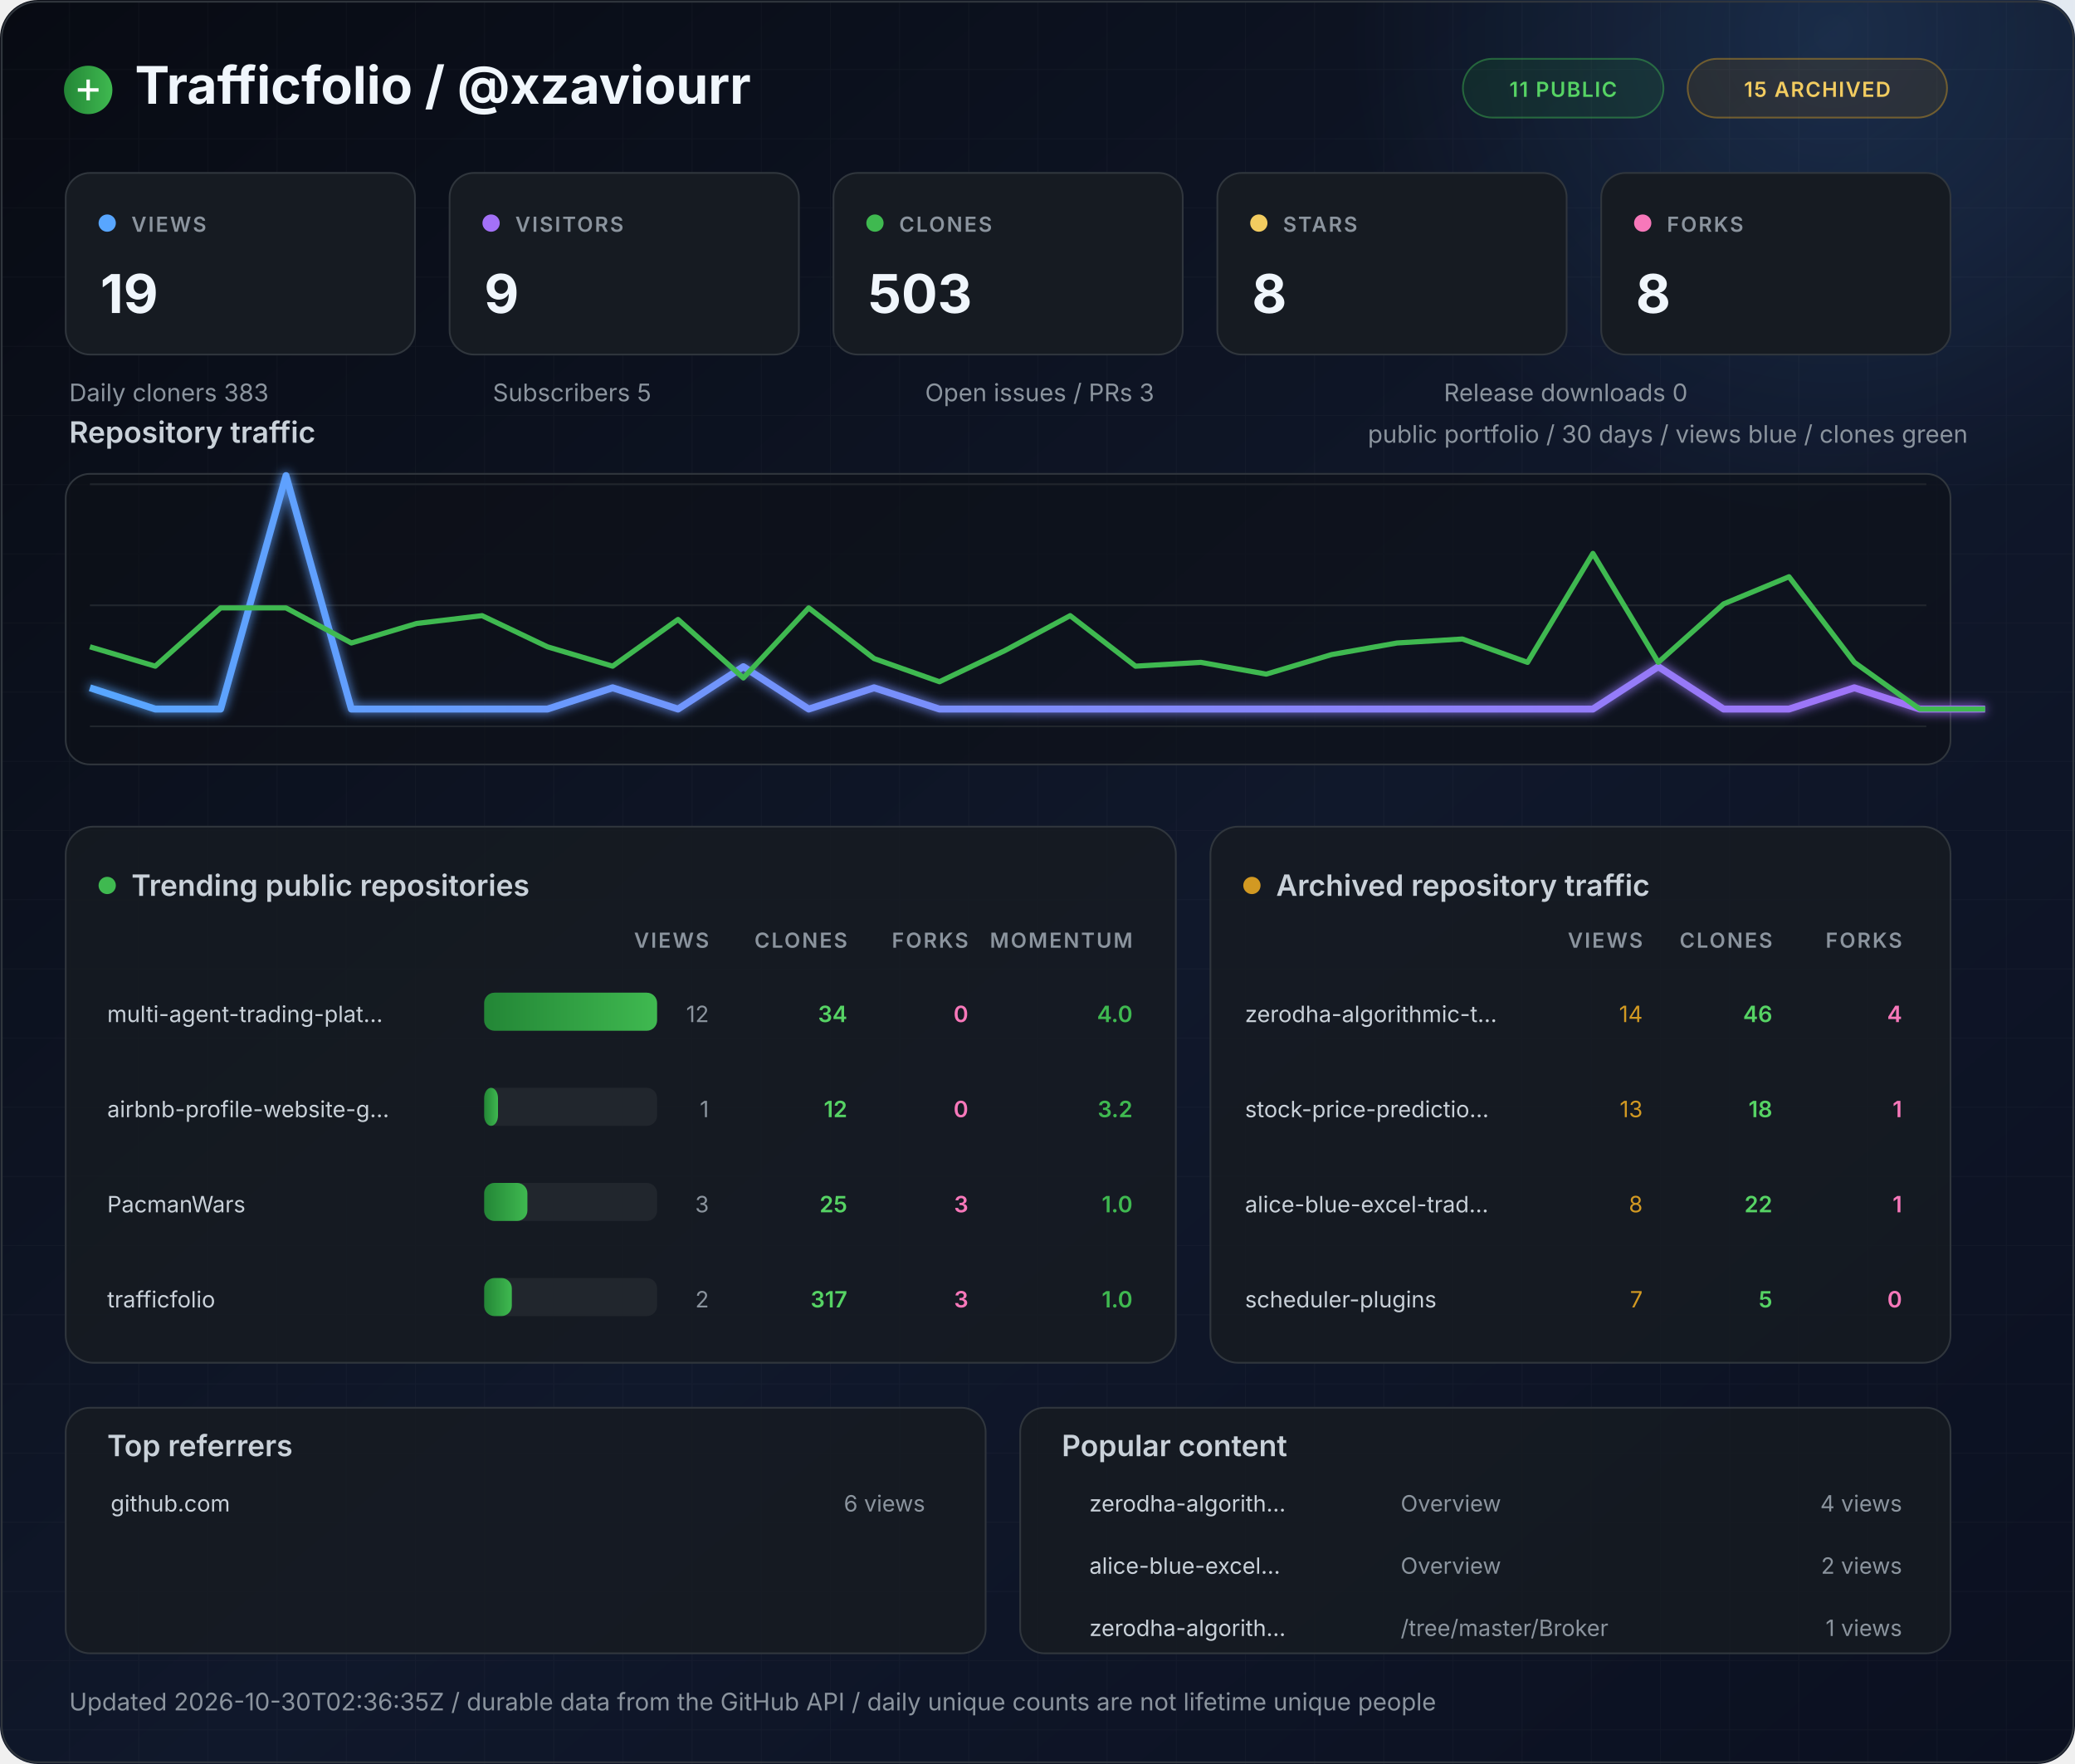
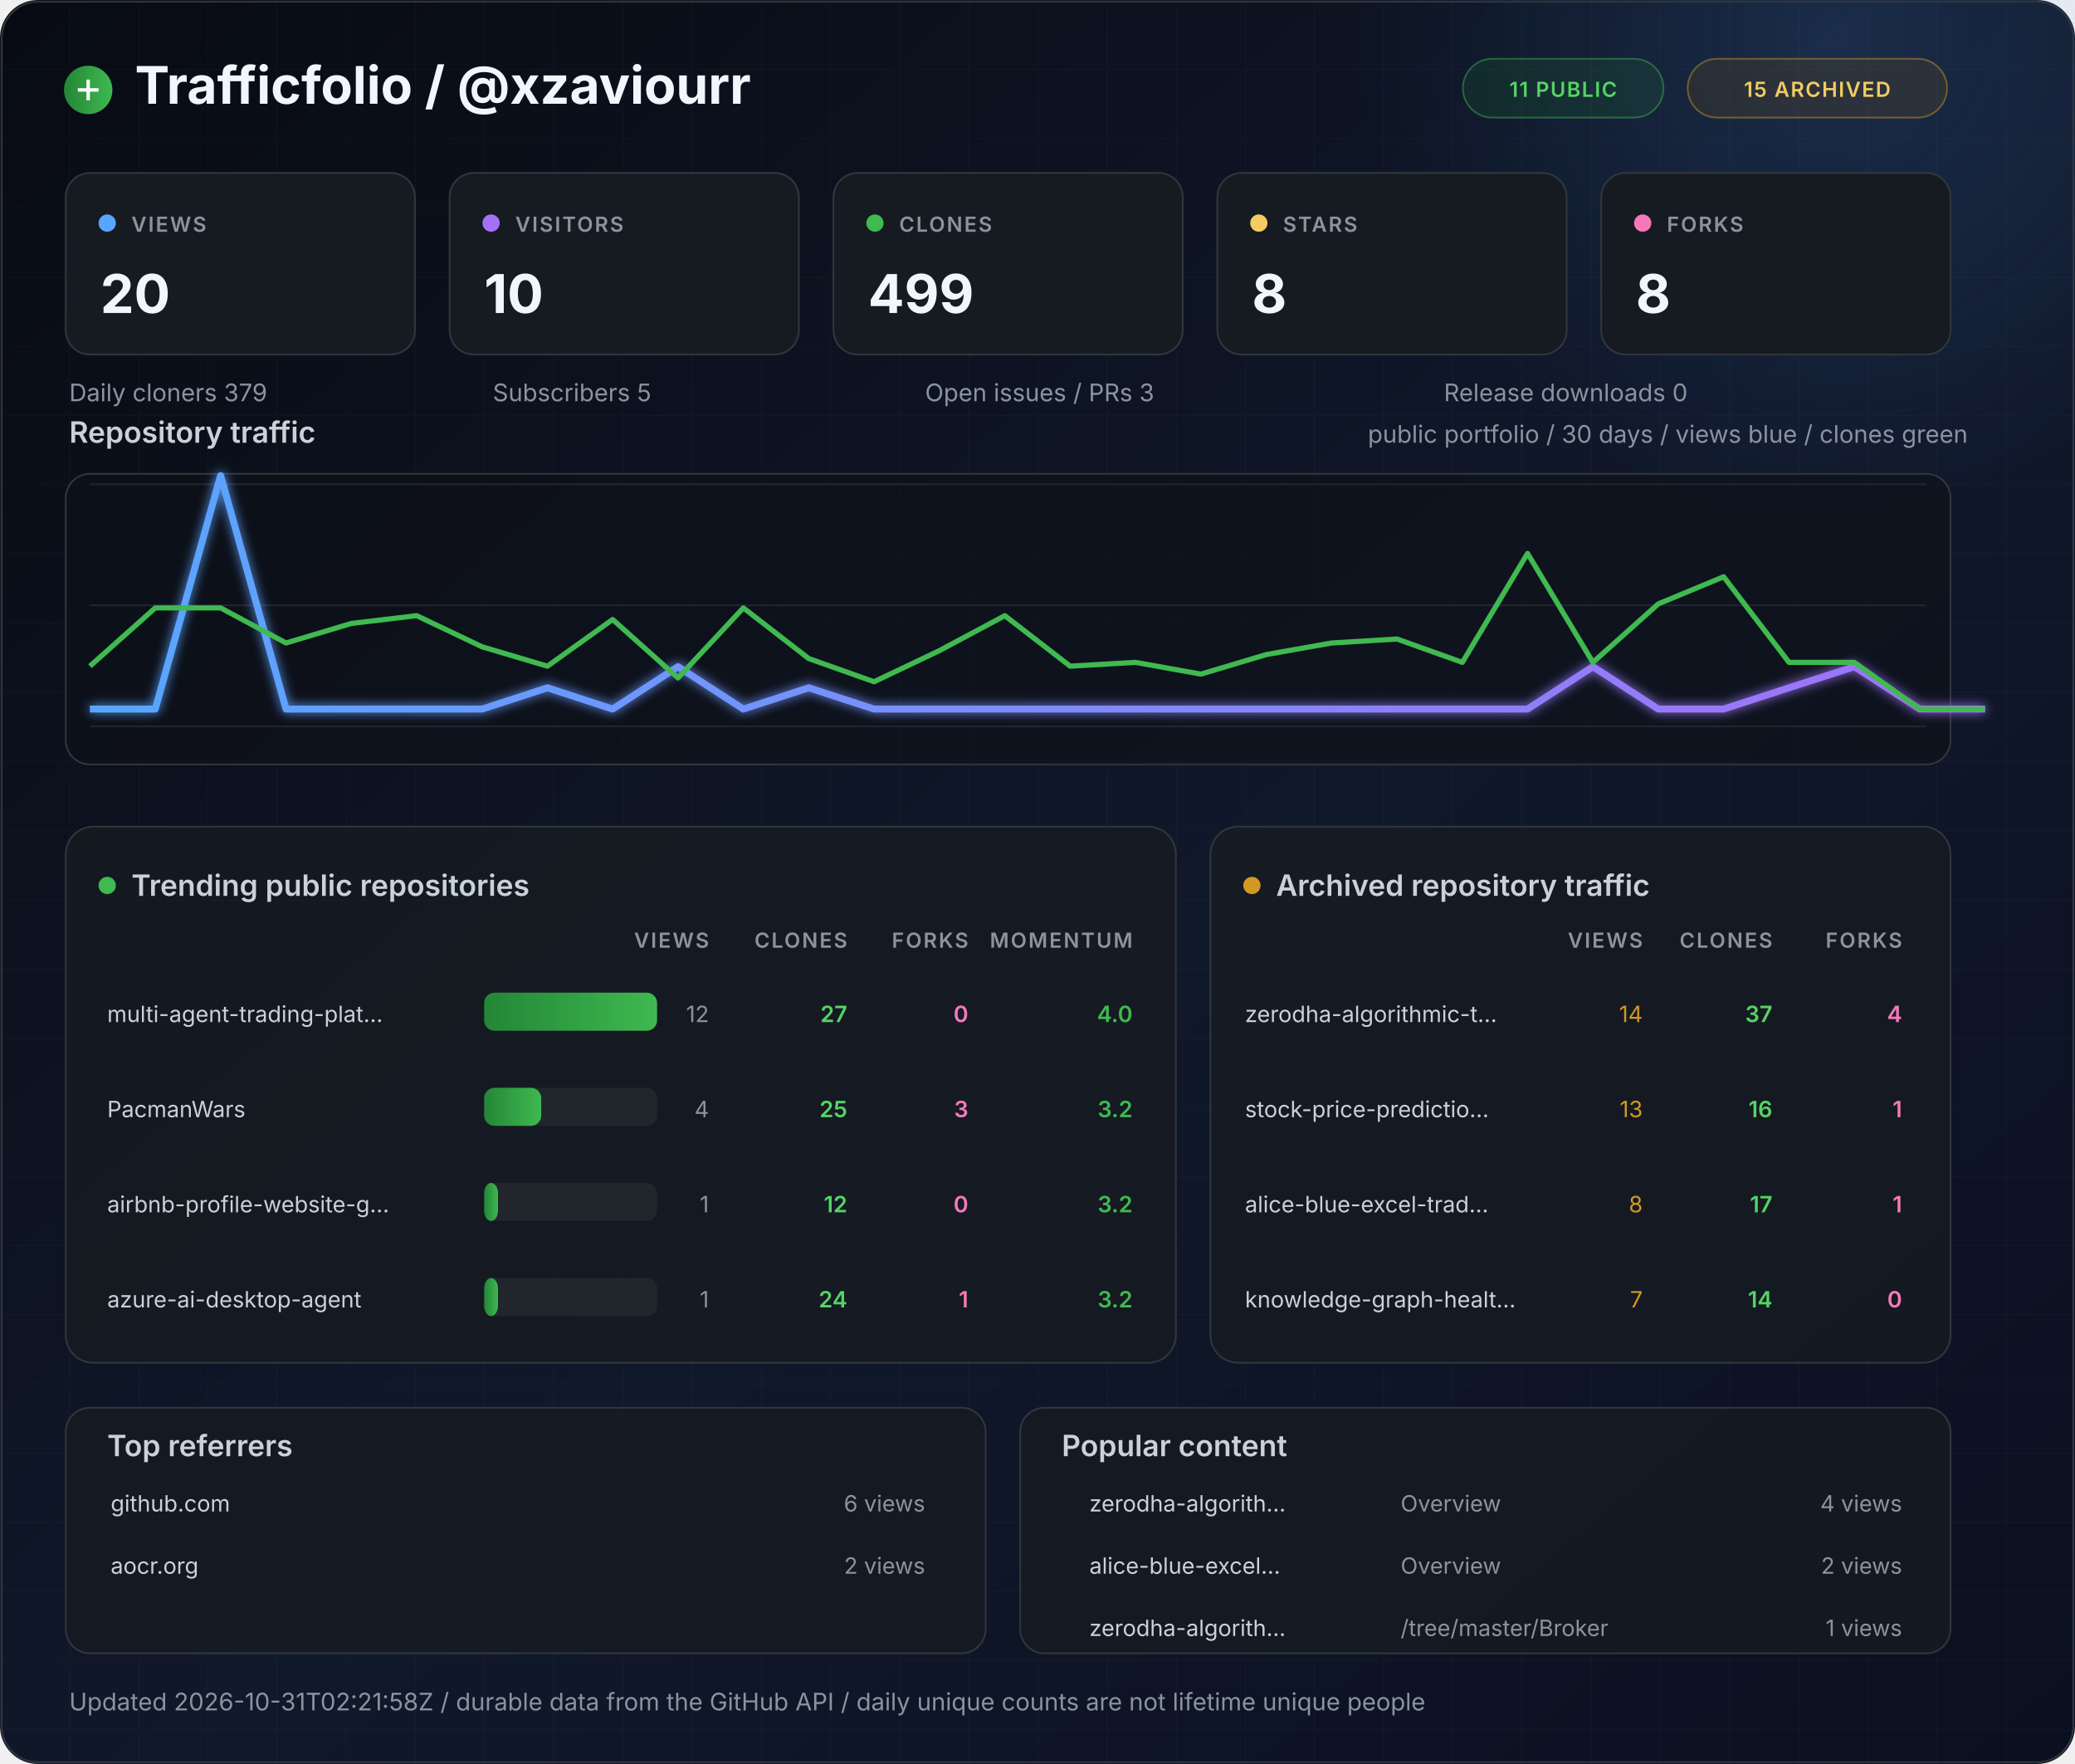
<svg xmlns="http://www.w3.org/2000/svg" width="1200" height="1020" viewBox="0 0 1200 1020" role="img" aria-label="Trafficfolio GitHub analytics dashboard for xzaviourr">
  <defs>
    <linearGradient id="bg" x1="0" y1="0" x2="1" y2="1">
      <stop stop-color="#080b13" />
      <stop offset=".55" stop-color="#10182b" />
      <stop offset="1" stop-color="#0b1020" />
    </linearGradient>
    <linearGradient id="line" x1="0" y1="0" x2="1" y2="0">
      <stop stop-color="#58a6ff" />
      <stop offset="1" stop-color="#a371f7" />
    </linearGradient>
    <linearGradient id="bar" x1="0" y1="0" x2="1" y2="0">
      <stop stop-color="#238636" />
      <stop offset="1" stop-color="#3fb950" />
    </linearGradient>
    <linearGradient id="archiveBar" x1="0" y1="0" x2="1" y2="0">
      <stop stop-color="#9e6a03" />
      <stop offset="1" stop-color="#f2cc60" />
    </linearGradient>
    <radialGradient id="ambient">
      <stop stop-color="#58a6ff" stop-opacity=".16" />
      <stop offset="1" stop-color="#58a6ff" stop-opacity="0" />
    </radialGradient>
    <pattern id="grid" width="40" height="40" patternUnits="userSpaceOnUse">
      <path d="M40 0H0V40" fill="none" stroke="#ffffff" stroke-opacity=".025" />
    </pattern>
    <filter id="glow">
      <feGaussianBlur stdDeviation="3" result="b" />
      <feMerge>
        <feMergeNode in="b" />
        <feMergeNode in="SourceGraphic" />
      </feMerge>
    </filter>
    <style>
    .title{font:750 30px -apple-system,BlinkMacSystemFont,"Segoe UI",sans-serif;fill:#f0f6fc}
    .subtitle{font:14px -apple-system,BlinkMacSystemFont,"Segoe UI",sans-serif;fill:#8b949e}
    .label{font:600 12px -apple-system,BlinkMacSystemFont,"Segoe UI",sans-serif;fill:#8b949e;letter-spacing:1px}
    .metric{font:700 31px -apple-system,BlinkMacSystemFont,"Segoe UI",sans-serif;fill:#f0f6fc}
    .section{font:600 17px -apple-system,BlinkMacSystemFont,"Segoe UI",sans-serif;fill:#c9d1d9}
    .repo,.value,.trend,.archive,.clone,.fork{font:13px -apple-system,BlinkMacSystemFont,"Segoe UI",sans-serif;fill:#c9d1d9}
    .value{fill:#8b949e} .trend{fill:#3fb950;font-weight:600} .archive{fill:#d29922}
    .clone{fill:#56d364;font-weight:600} .fork{fill:#f778ba;font-weight:600}
    .pill{font:600 12px -apple-system,BlinkMacSystemFont,"Segoe UI",sans-serif;letter-spacing:.7px}
  </style>
  </defs>
  <rect width="1200" height="1020" rx="22" fill="url(#bg)" />
  <rect width="1200" height="1020" rx="22" fill="url(#grid)" />
  <circle cx="1060" cy="20" r="280" fill="url(#ambient)" />
  <rect x="1" y="1" width="1198" height="1018" rx="21" fill="none" stroke="#30363d" />
  <circle cx="51" cy="52" r="14" fill="url(#bar)" />
  <path d="M45 52h12M51 46v12" stroke="#fff" stroke-width="2" />
  <text x="78" y="60" class="title">Trafficfolio / @xzaviourr</text>
  <rect x="846" y="34" width="116" height="34" rx="17" fill="#238636" fill-opacity=".16" stroke="#3fb950" stroke-opacity=".45" />
  <text x="904" y="56" text-anchor="middle" class="pill" fill="#56d364">11 PUBLIC</text>
  <rect x="976" y="34" width="150" height="34" rx="17" fill="#9e6a03" fill-opacity=".14" stroke="#d29922" stroke-opacity=".45" />
  <text x="1051" y="56" text-anchor="middle" class="pill" fill="#f2cc60">15 ARCHIVED</text>
  <rect x="38" y="100" width="202" height="105" rx="14" fill="#161b22" stroke="#30363d" />
  <circle cx="62" cy="129" r="5" fill="#58a6ff" />
  <text x="76" y="134" class="label">VIEWS</text>
-   <text x="58" y="181" class="metric">19</text>
+   <text x="58" y="181" class="metric">20</text>
  <rect x="260" y="100" width="202" height="105" rx="14" fill="#161b22" stroke="#30363d" />
  <circle cx="284" cy="129" r="5" fill="#a371f7" />
  <text x="298" y="134" class="label">VISITORS</text>
-   <text x="280" y="181" class="metric">9</text>
+   <text x="280" y="181" class="metric">10</text>
  <rect x="482" y="100" width="202" height="105" rx="14" fill="#161b22" stroke="#30363d" />
  <circle cx="506" cy="129" r="5" fill="#3fb950" />
  <text x="520" y="134" class="label">CLONES</text>
-   <text x="502" y="181" class="metric">503</text>
+   <text x="502" y="181" class="metric">499</text>
  <rect x="704" y="100" width="202" height="105" rx="14" fill="#161b22" stroke="#30363d" />
  <circle cx="728" cy="129" r="5" fill="#f2cc60" />
  <text x="742" y="134" class="label">STARS</text>
  <text x="724" y="181" class="metric">8</text>
  <rect x="926" y="100" width="202" height="105" rx="14" fill="#161b22" stroke="#30363d" />
  <circle cx="950" cy="129" r="5" fill="#f778ba" />
  <text x="964" y="134" class="label">FORKS</text>
  <text x="946" y="181" class="metric">8</text>
-   <text x="40" y="232" class="subtitle">Daily cloners 383</text>
+   <text x="40" y="232" class="subtitle">Daily cloners 379</text>
  <text x="285" y="232" class="subtitle">Subscribers 5</text>
  <text x="535" y="232" class="subtitle">Open issues / PRs 3</text>
  <text x="835" y="232" class="subtitle">Release downloads 0</text>
  <text x="40" y="256" class="section">Repository traffic</text>
  <text x="1138" y="256" text-anchor="end" class="subtitle">public portfolio / 30 days / views blue / clones green</text>
  <rect x="38" y="274" width="1090" height="168" rx="14" fill="#0d1117" fill-opacity=".62" stroke="#30363d" />
  <line x1="52" y1="420" x2="1114" y2="420" stroke="#21262d" />
  <line x1="52" y1="350" x2="1114" y2="350" stroke="#21262d" />
  <line x1="52" y1="280" x2="1114" y2="280" stroke="#21262d" />
-   <polyline points="52.0,397.7 89.8,410.0 127.6,410.0 165.4,275.0 203.2,410.0 241.0,410.0 278.8,410.0 316.6,410.0 354.3,397.7 392.1,410.0 429.9,385.5 467.7,410.0 505.5,397.7 543.3,410.0 581.1,410.0 618.9,410.0 656.7,410.0 694.5,410.0 732.3,410.0 770.1,410.0 807.9,410.0 845.7,410.0 883.4,410.0 921.2,410.0 959.0,385.5 996.8,410.0 1034.6,410.0 1072.4,397.7 1110.2,410.0 1148.0,410.0" fill="none" stroke="url(#line)" stroke-width="4" stroke-linejoin="round" filter="url(#glow)" />
-   <polyline points="52.0,374.0 89.8,385.2 127.6,351.5 165.4,351.5 203.2,371.8 241.0,360.5 278.8,356.0 316.6,374.0 354.3,385.2 392.1,358.2 429.9,392.0 467.7,351.5 505.5,380.8 543.3,394.2 581.1,376.2 618.9,356.0 656.7,385.2 694.5,383.0 732.3,389.8 770.1,378.5 807.9,371.8 845.7,369.5 883.4,383.0 921.2,320.0 959.0,383.0 996.8,349.2 1034.6,333.5 1072.4,383.0 1110.2,410.0 1148.0,410.0" fill="none" stroke="#3fb950" stroke-width="3" stroke-linejoin="round" />
+   <polyline points="52.0,410.0 89.8,410.0 127.6,275.0 165.4,410.0 203.2,410.0 241.0,410.0 278.8,410.0 316.6,397.7 354.3,410.0 392.1,385.5 429.9,410.0 467.7,397.7 505.5,410.0 543.3,410.0 581.1,410.0 618.9,410.0 656.7,410.0 694.5,410.0 732.3,410.0 770.1,410.0 807.9,410.0 845.7,410.0 883.4,410.0 921.2,385.5 959.0,410.0 996.8,410.0 1034.6,397.7 1072.4,385.5 1110.2,410.0 1148.0,410.0" fill="none" stroke="url(#line)" stroke-width="4" stroke-linejoin="round" filter="url(#glow)" />
+   <polyline points="52.0,385.2 89.8,351.5 127.6,351.5 165.4,371.8 203.2,360.5 241.0,356.0 278.8,374.0 316.6,385.2 354.3,358.2 392.1,392.0 429.9,351.5 467.7,380.8 505.5,394.2 543.3,376.2 581.1,356.0 618.9,385.2 656.7,383.0 694.5,389.8 732.3,378.5 770.1,371.8 807.9,369.5 845.7,383.0 883.4,320.0 921.2,383.0 959.0,349.2 996.8,333.5 1034.6,383.0 1072.4,383.0 1110.2,410.0 1148.0,410.0" fill="none" stroke="#3fb950" stroke-width="3" stroke-linejoin="round" />
  <rect x="38" y="478" width="642" height="310" rx="16" fill="#161b22" fill-opacity=".82" stroke="#30363d" />
  <circle cx="62" cy="512" r="5" fill="#3fb950" />
  <text x="76" y="518" class="section">Trending public repositories</text>
  <text x="410" y="548" text-anchor="end" class="label">VIEWS</text>
  <text x="490" y="548" text-anchor="end" class="label">CLONES</text>
  <text x="560" y="548" text-anchor="end" class="label">FORKS</text>
  <text x="655" y="548" text-anchor="end" class="label">MOMENTUM</text>
  <text x="62" y="591" class="repo">multi-agent-trading-plat...</text>
  <rect x="280" y="574" width="100" height="22" rx="6" fill="#21262d" />
  <rect x="280" y="574" width="100" height="22" rx="6" fill="url(#bar)" />
  <text x="410" y="591" text-anchor="end" class="value">12</text>
-   <text x="490" y="591" text-anchor="end" class="clone">34</text>
+   <text x="490" y="591" text-anchor="end" class="clone">27</text>
  <text x="560" y="591" text-anchor="end" class="fork">0</text>
  <text x="655" y="591" text-anchor="end" class="trend">4.0</text>
-   <text x="62" y="646" class="repo">airbnb-profile-website-g...</text>
+   <text x="62" y="646" class="repo">PacmanWars</text>
  <rect x="280" y="629" width="100" height="22" rx="6" fill="#21262d" />
-   <rect x="280" y="629" width="8" height="22" rx="6" fill="url(#bar)" />
-   <text x="410" y="646" text-anchor="end" class="value">1</text>
-   <text x="490" y="646" text-anchor="end" class="clone">12</text>
-   <text x="560" y="646" text-anchor="end" class="fork">0</text>
+   <rect x="280" y="629" width="33" height="22" rx="6" fill="url(#bar)" />
+   <text x="410" y="646" text-anchor="end" class="value">4</text>
+   <text x="490" y="646" text-anchor="end" class="clone">25</text>
+   <text x="560" y="646" text-anchor="end" class="fork">3</text>
  <text x="655" y="646" text-anchor="end" class="trend">3.2</text>
-   <text x="62" y="701" class="repo">PacmanWars</text>
+   <text x="62" y="701" class="repo">airbnb-profile-website-g...</text>
  <rect x="280" y="684" width="100" height="22" rx="6" fill="#21262d" />
-   <rect x="280" y="684" width="25" height="22" rx="6" fill="url(#bar)" />
-   <text x="410" y="701" text-anchor="end" class="value">3</text>
-   <text x="490" y="701" text-anchor="end" class="clone">25</text>
-   <text x="560" y="701" text-anchor="end" class="fork">3</text>
-   <text x="655" y="701" text-anchor="end" class="trend">1.0</text>
-   <text x="62" y="756" class="repo">trafficfolio</text>
+   <rect x="280" y="684" width="8" height="22" rx="6" fill="url(#bar)" />
+   <text x="410" y="701" text-anchor="end" class="value">1</text>
+   <text x="490" y="701" text-anchor="end" class="clone">12</text>
+   <text x="560" y="701" text-anchor="end" class="fork">0</text>
+   <text x="655" y="701" text-anchor="end" class="trend">3.2</text>
+   <text x="62" y="756" class="repo">azure-ai-desktop-agent</text>
  <rect x="280" y="739" width="100" height="22" rx="6" fill="#21262d" />
-   <rect x="280" y="739" width="16" height="22" rx="6" fill="url(#bar)" />
-   <text x="410" y="756" text-anchor="end" class="value">2</text>
-   <text x="490" y="756" text-anchor="end" class="clone">317</text>
-   <text x="560" y="756" text-anchor="end" class="fork">3</text>
-   <text x="655" y="756" text-anchor="end" class="trend">1.0</text>
+   <rect x="280" y="739" width="8" height="22" rx="6" fill="url(#bar)" />
+   <text x="410" y="756" text-anchor="end" class="value">1</text>
+   <text x="490" y="756" text-anchor="end" class="clone">24</text>
+   <text x="560" y="756" text-anchor="end" class="fork">1</text>
+   <text x="655" y="756" text-anchor="end" class="trend">3.2</text>
  <rect x="700" y="478" width="428" height="310" rx="16" fill="#161b22" fill-opacity=".82" stroke="#30363d" />
  <circle cx="724" cy="512" r="5" fill="#d29922" />
  <text x="738" y="518" class="section">Archived repository traffic</text>
  <text x="950" y="548" text-anchor="end" class="label">VIEWS</text>
  <text x="1025" y="548" text-anchor="end" class="label">CLONES</text>
  <text x="1100" y="548" text-anchor="end" class="label">FORKS</text>
  <text x="720" y="591" class="repo">zerodha-algorithmic-t...</text>
  <text x="950" y="591" text-anchor="end" class="archive">14</text>
-   <text x="1025" y="591" text-anchor="end" class="clone">46</text>
+   <text x="1025" y="591" text-anchor="end" class="clone">37</text>
  <text x="1100" y="591" text-anchor="end" class="fork">4</text>
  <text x="720" y="646" class="repo">stock-price-predictio...</text>
  <text x="950" y="646" text-anchor="end" class="archive">13</text>
-   <text x="1025" y="646" text-anchor="end" class="clone">18</text>
+   <text x="1025" y="646" text-anchor="end" class="clone">16</text>
  <text x="1100" y="646" text-anchor="end" class="fork">1</text>
  <text x="720" y="701" class="repo">alice-blue-excel-trad...</text>
  <text x="950" y="701" text-anchor="end" class="archive">8</text>
-   <text x="1025" y="701" text-anchor="end" class="clone">22</text>
+   <text x="1025" y="701" text-anchor="end" class="clone">17</text>
  <text x="1100" y="701" text-anchor="end" class="fork">1</text>
-   <text x="720" y="756" class="repo">scheduler-plugins</text>
+   <text x="720" y="756" class="repo">knowledge-graph-healt...</text>
  <text x="950" y="756" text-anchor="end" class="archive">7</text>
-   <text x="1025" y="756" text-anchor="end" class="clone">5</text>
+   <text x="1025" y="756" text-anchor="end" class="clone">14</text>
  <text x="1100" y="756" text-anchor="end" class="fork">0</text>
  <rect x="38" y="814" width="532" height="142" rx="14" fill="#161b22" fill-opacity=".82" stroke="#30363d" />
  <text x="62" y="842" class="section">Top referrers</text>
  <text x="64" y="874" class="repo">github.com</text>
  <text x="535" y="874" text-anchor="end" class="value">6 views</text>
+   <text x="64" y="910" class="repo">aocr.org</text>
+   <text x="535" y="910" text-anchor="end" class="value">2 views</text>
  <rect x="590" y="814" width="538" height="142" rx="14" fill="#161b22" fill-opacity=".82" stroke="#30363d" />
  <text x="614" y="842" class="section">Popular content</text>
  <text x="630" y="874" class="repo">zerodha-algorith...</text>
  <text x="810" y="874" class="value">Overview</text>
  <text x="1100" y="874" text-anchor="end" class="value">4 views</text>
  <text x="630" y="910" class="repo">alice-blue-excel...</text>
  <text x="810" y="910" class="value">Overview</text>
  <text x="1100" y="910" text-anchor="end" class="value">2 views</text>
  <text x="630" y="946" class="repo">zerodha-algorith...</text>
  <text x="810" y="946" class="value">/tree/master/Broker</text>
  <text x="1100" y="946" text-anchor="end" class="value">1 views</text>
-   <text x="40" y="989" class="subtitle">Updated 2026-10-30T02:36:35Z / durable data from the GitHub API / daily unique counts are not lifetime unique people</text>
+   <text x="40" y="989" class="subtitle">Updated 2026-10-31T02:21:58Z / durable data from the GitHub API / daily unique counts are not lifetime unique people</text>
</svg>
